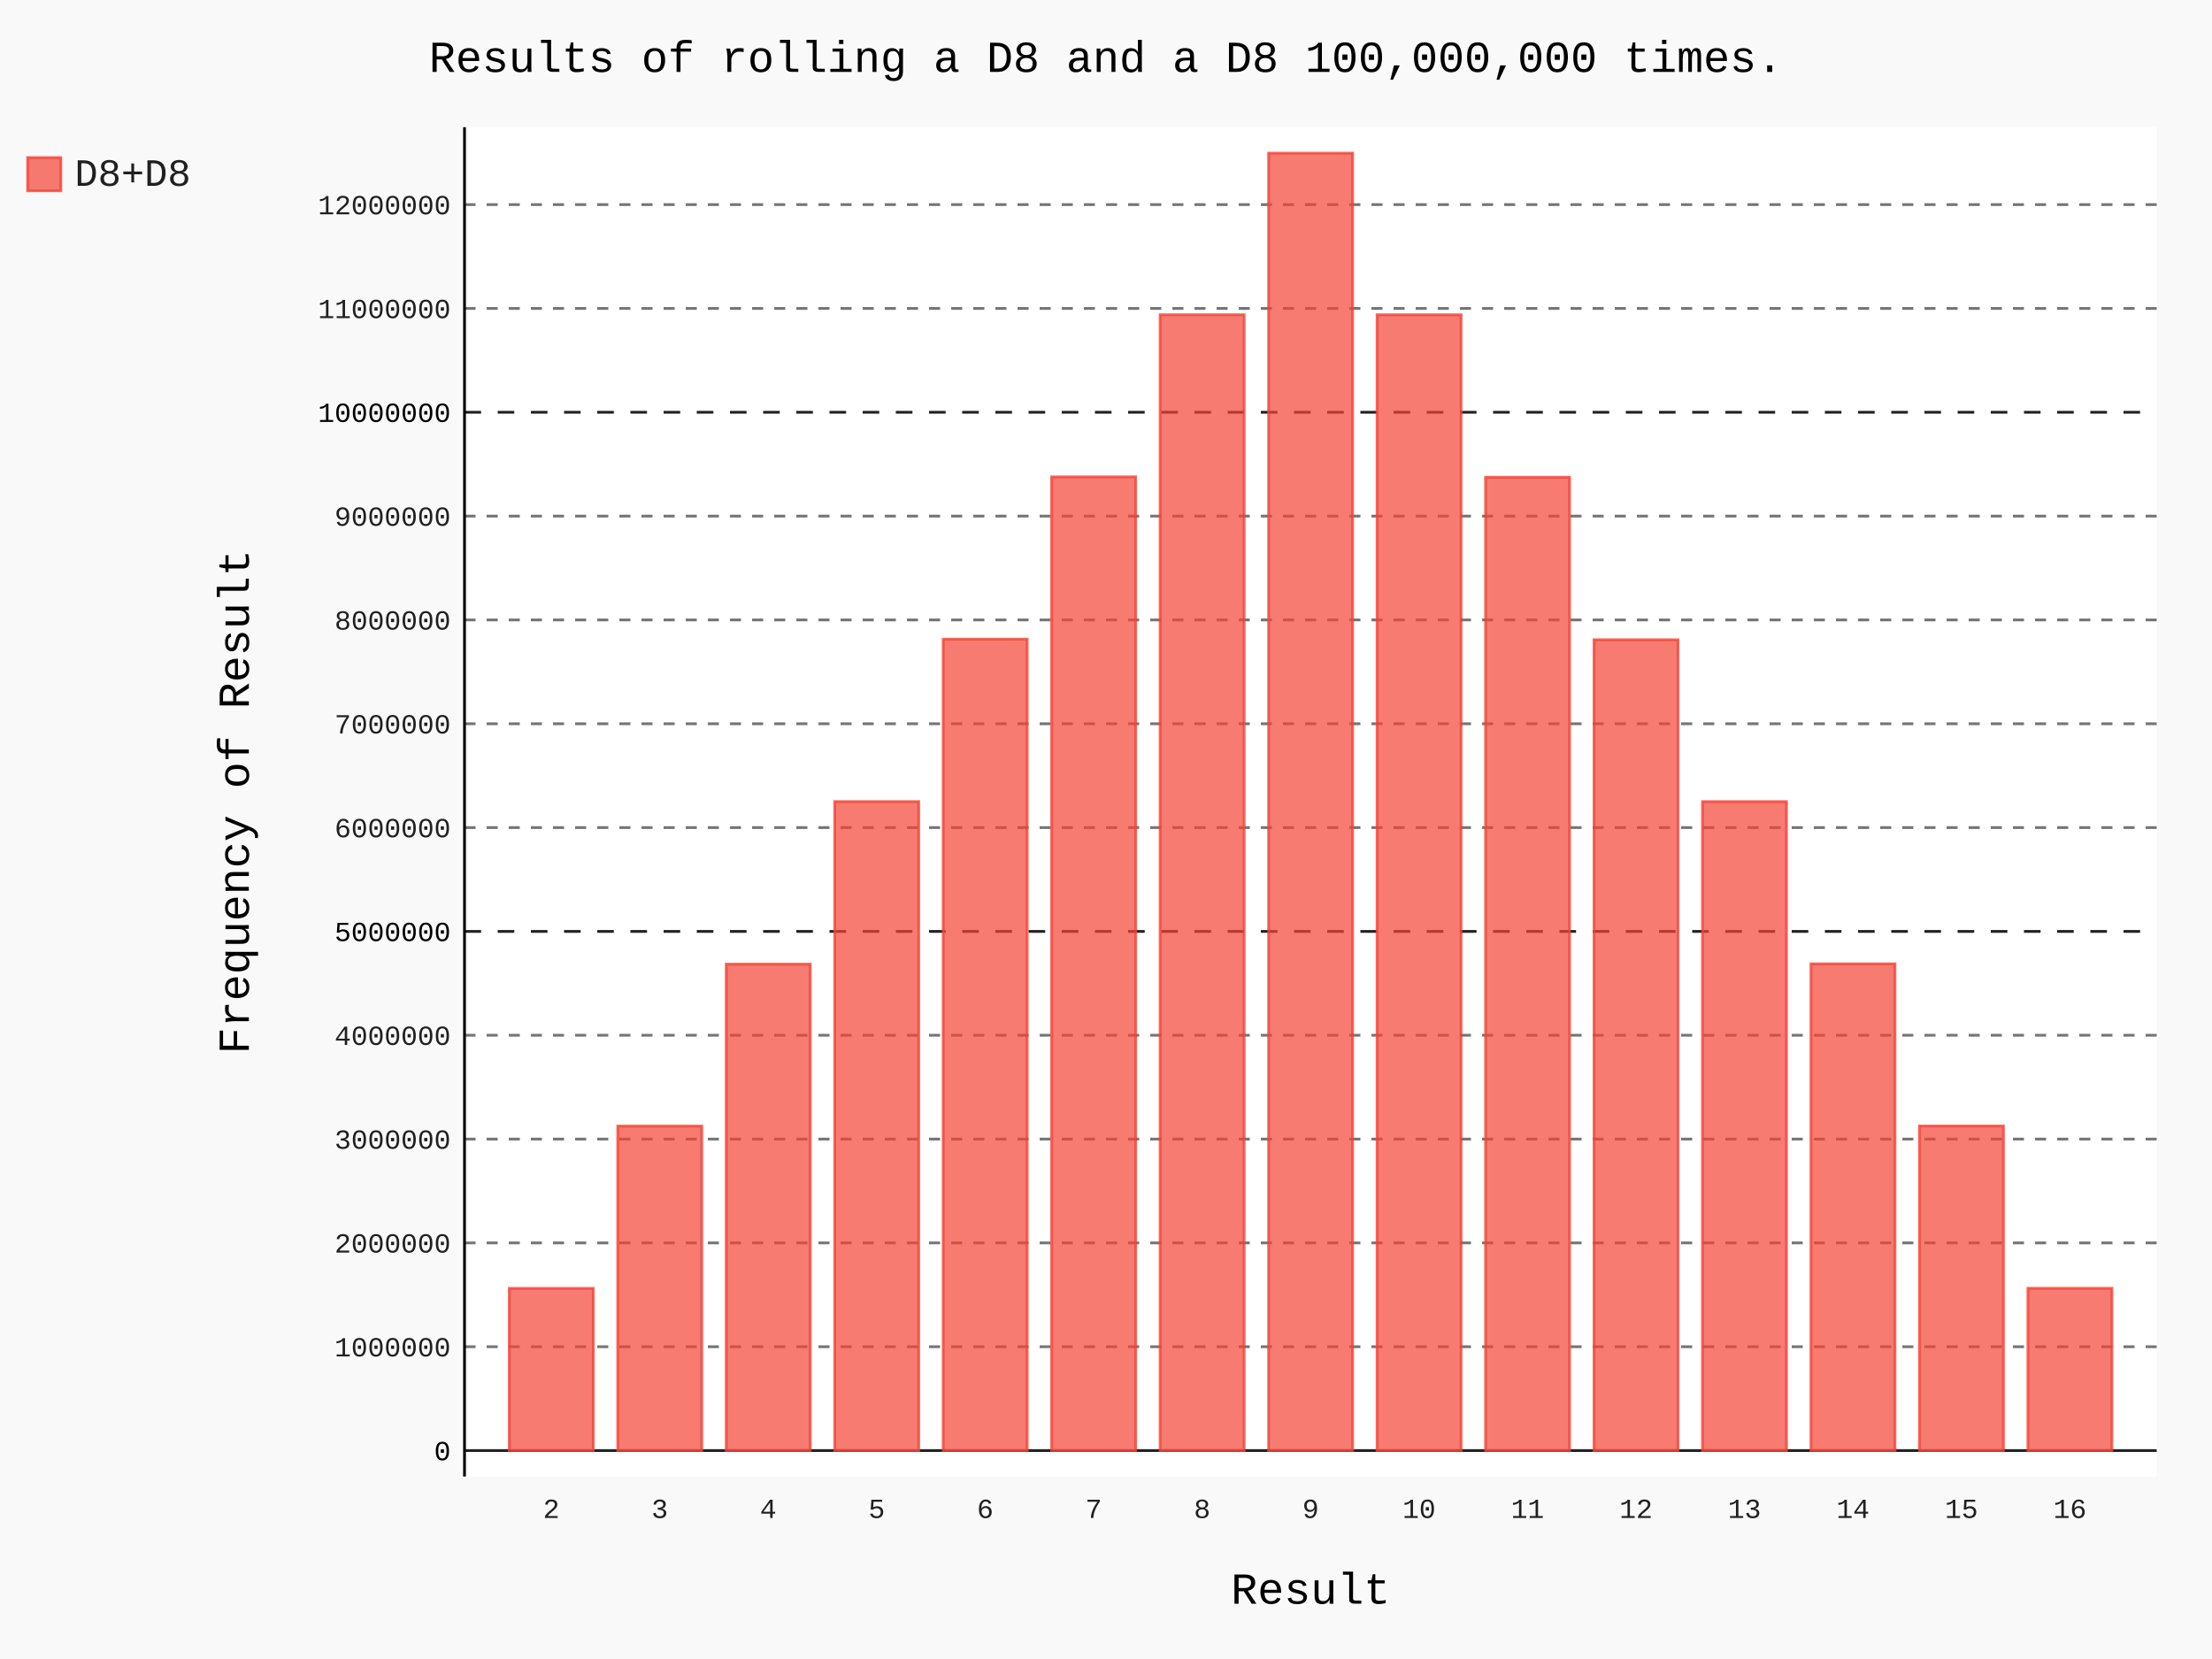
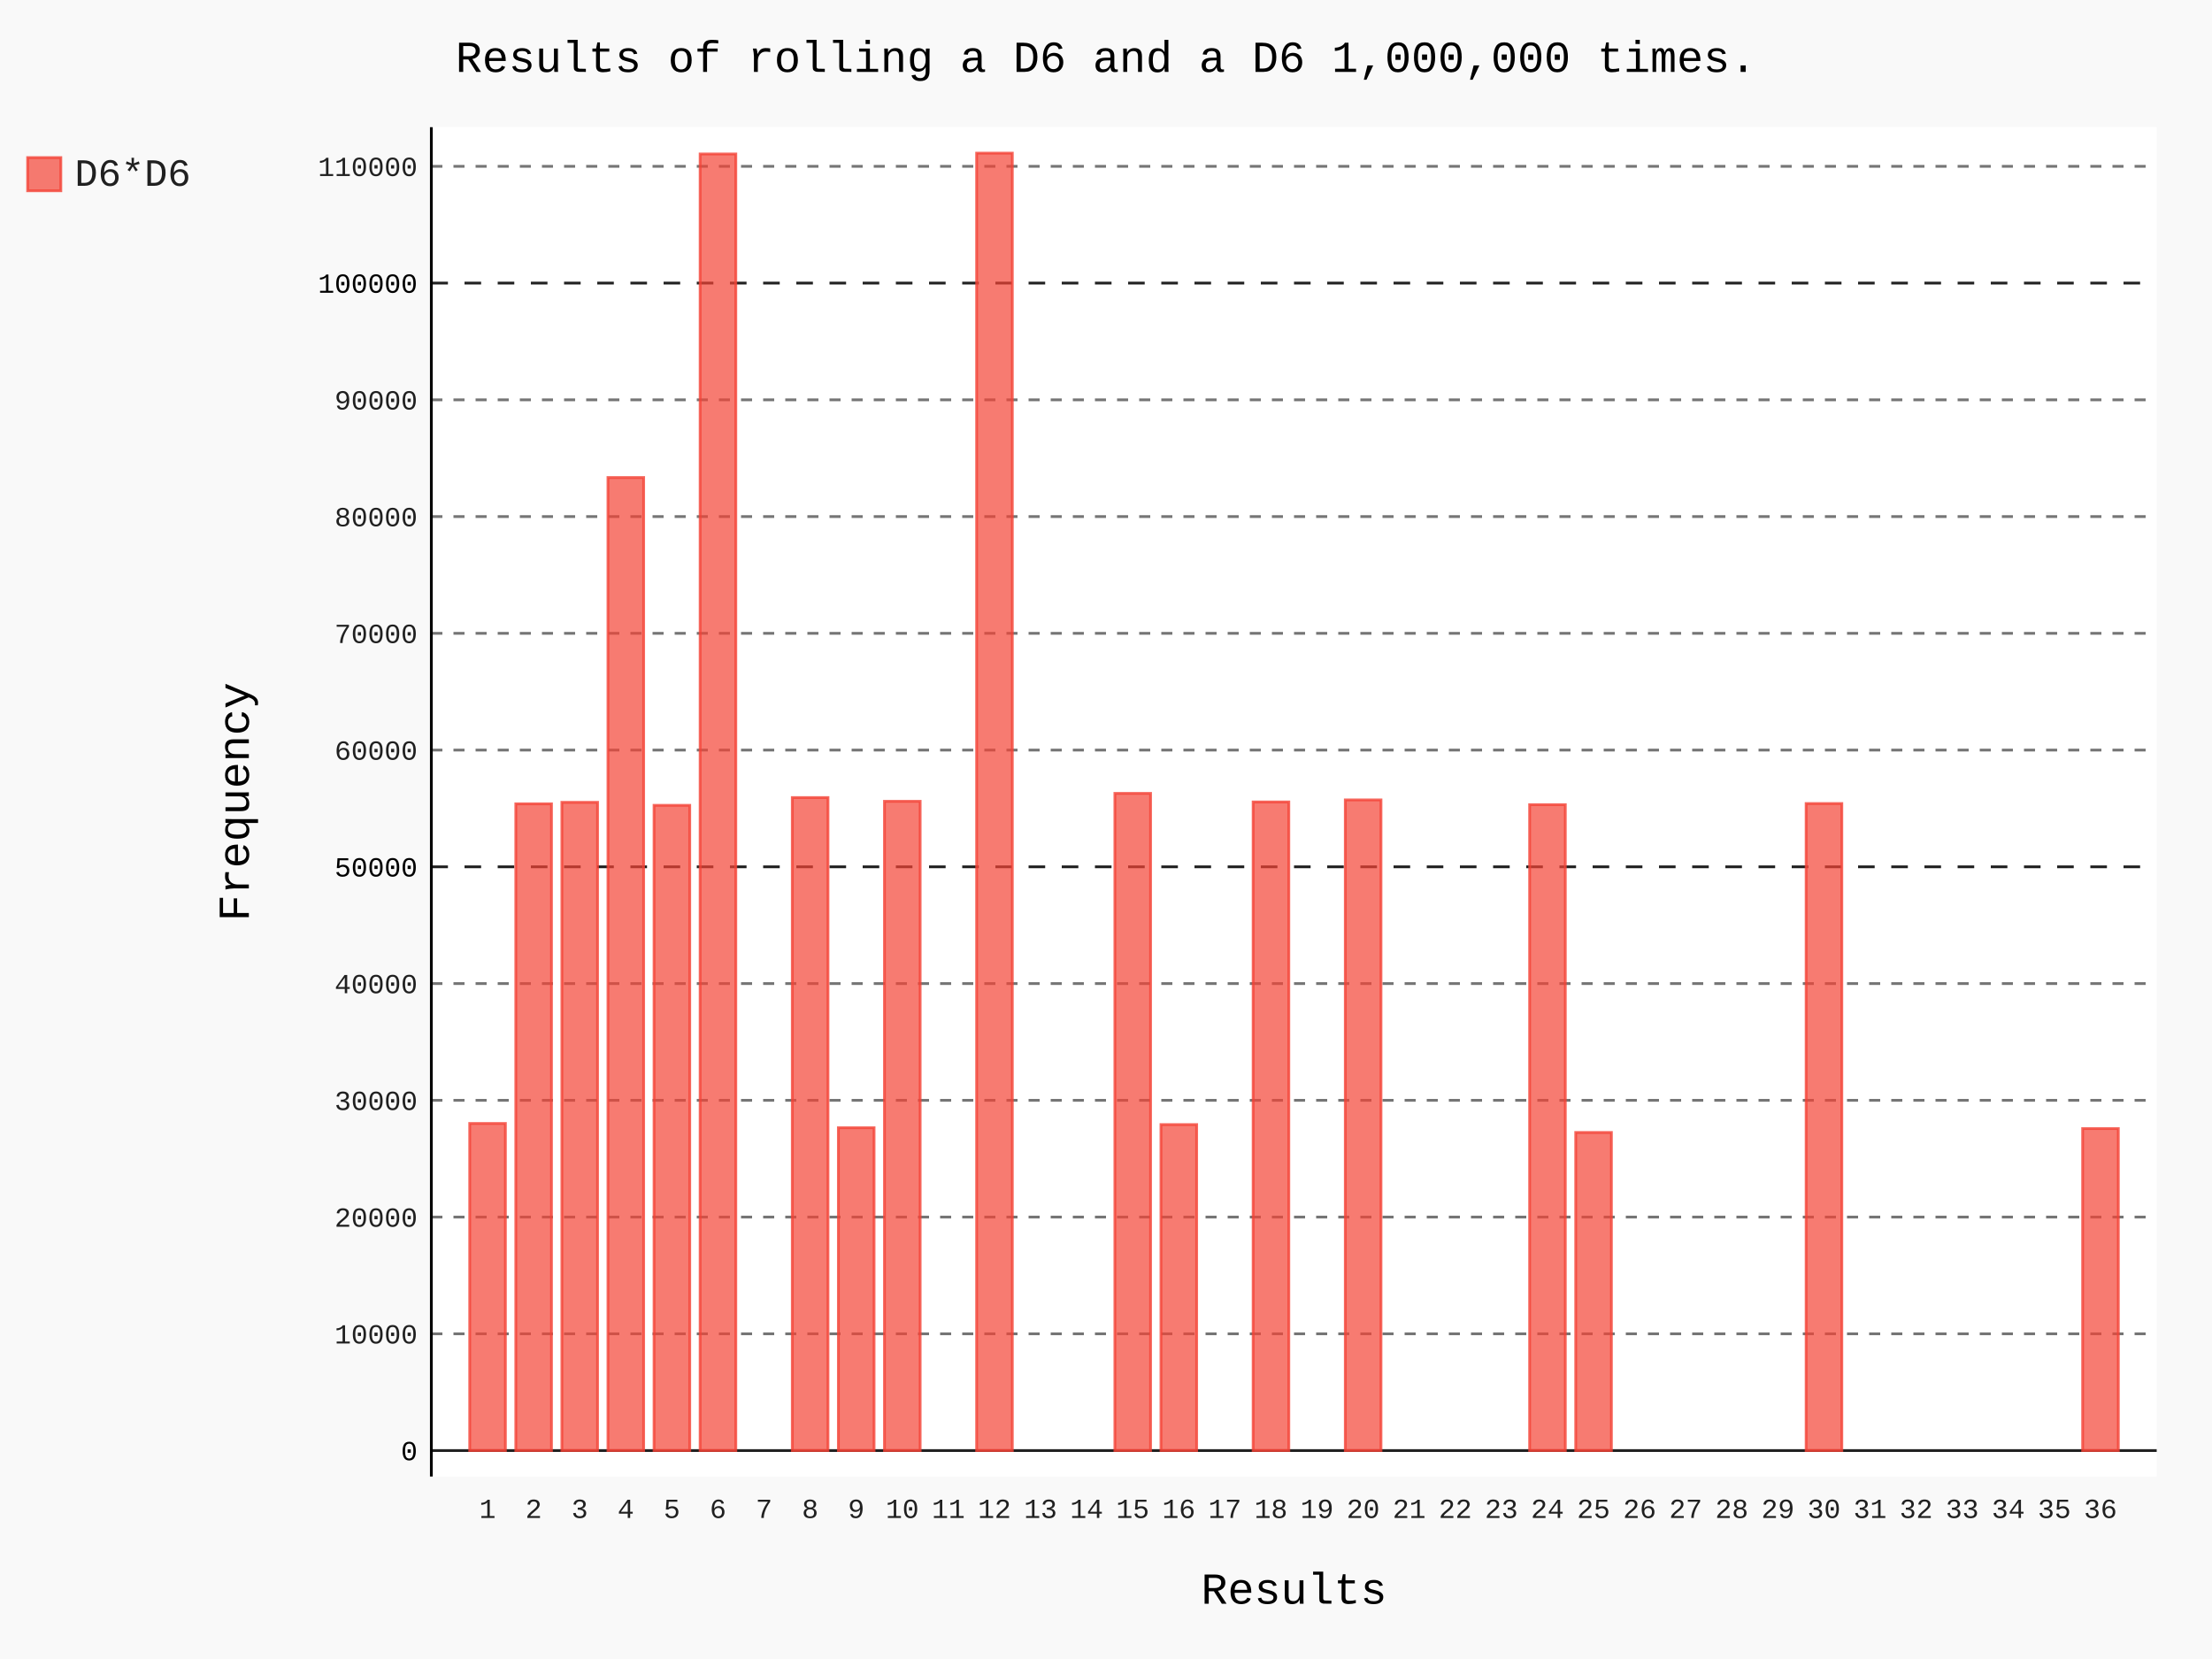
- <svg xmlns="http://www.w3.org/2000/svg" id="chart-04ea96e0-ec7c-493f-b40c-f602361d024d" class="pygal-chart" viewBox="0 0 800 600">
+ <svg xmlns="http://www.w3.org/2000/svg" id="chart-6b58675f-282e-493c-a203-80e6a92cb5d2" class="pygal-chart" viewBox="0 0 800 600">
  <defs>
-     <style type="text/css">#chart-04ea96e0-ec7c-493f-b40c-f602361d024d{-webkit-user-select:none;-webkit-font-smoothing:antialiased;font-family:Consolas,"Liberation Mono",Menlo,Courier,monospace}#chart-04ea96e0-ec7c-493f-b40c-f602361d024d .title{font-family:Consolas,"Liberation Mono",Menlo,Courier,monospace;font-size:16px}#chart-04ea96e0-ec7c-493f-b40c-f602361d024d .legends .legend text{font-family:Consolas,"Liberation Mono",Menlo,Courier,monospace;font-size:14px}#chart-04ea96e0-ec7c-493f-b40c-f602361d024d .axis text{font-family:Consolas,"Liberation Mono",Menlo,Courier,monospace;font-size:10px}#chart-04ea96e0-ec7c-493f-b40c-f602361d024d .axis text.major{font-family:Consolas,"Liberation Mono",Menlo,Courier,monospace;font-size:10px}#chart-04ea96e0-ec7c-493f-b40c-f602361d024d .text-overlay text.value{font-family:Consolas,"Liberation Mono",Menlo,Courier,monospace;font-size:16px}#chart-04ea96e0-ec7c-493f-b40c-f602361d024d .text-overlay text.label{font-family:Consolas,"Liberation Mono",Menlo,Courier,monospace;font-size:10px}#chart-04ea96e0-ec7c-493f-b40c-f602361d024d .tooltip{font-family:Consolas,"Liberation Mono",Menlo,Courier,monospace;font-size:14px}#chart-04ea96e0-ec7c-493f-b40c-f602361d024d text.no_data{font-family:Consolas,"Liberation Mono",Menlo,Courier,monospace;font-size:64px}
- #chart-04ea96e0-ec7c-493f-b40c-f602361d024d{background-color:rgba(249,249,249,1)}#chart-04ea96e0-ec7c-493f-b40c-f602361d024d path,#chart-04ea96e0-ec7c-493f-b40c-f602361d024d line,#chart-04ea96e0-ec7c-493f-b40c-f602361d024d rect,#chart-04ea96e0-ec7c-493f-b40c-f602361d024d circle{-webkit-transition:150ms;-moz-transition:150ms;transition:150ms}#chart-04ea96e0-ec7c-493f-b40c-f602361d024d .graph &gt; .background{fill:rgba(249,249,249,1)}#chart-04ea96e0-ec7c-493f-b40c-f602361d024d .plot &gt; .background{fill:rgba(255,255,255,1)}#chart-04ea96e0-ec7c-493f-b40c-f602361d024d .graph{fill:rgba(0,0,0,.87)}#chart-04ea96e0-ec7c-493f-b40c-f602361d024d text.no_data{fill:rgba(0,0,0,1)}#chart-04ea96e0-ec7c-493f-b40c-f602361d024d .title{fill:rgba(0,0,0,1)}#chart-04ea96e0-ec7c-493f-b40c-f602361d024d .legends .legend text{fill:rgba(0,0,0,.87)}#chart-04ea96e0-ec7c-493f-b40c-f602361d024d .legends .legend:hover text{fill:rgba(0,0,0,1)}#chart-04ea96e0-ec7c-493f-b40c-f602361d024d .axis .line{stroke:rgba(0,0,0,1)}#chart-04ea96e0-ec7c-493f-b40c-f602361d024d .axis .guide.line{stroke:rgba(0,0,0,.54)}#chart-04ea96e0-ec7c-493f-b40c-f602361d024d .axis .major.line{stroke:rgba(0,0,0,.87)}#chart-04ea96e0-ec7c-493f-b40c-f602361d024d .axis text.major{fill:rgba(0,0,0,1)}#chart-04ea96e0-ec7c-493f-b40c-f602361d024d .axis.y .guides:hover .guide.line,#chart-04ea96e0-ec7c-493f-b40c-f602361d024d .line-graph .axis.x .guides:hover .guide.line,#chart-04ea96e0-ec7c-493f-b40c-f602361d024d .stackedline-graph .axis.x .guides:hover .guide.line,#chart-04ea96e0-ec7c-493f-b40c-f602361d024d .xy-graph .axis.x .guides:hover .guide.line{stroke:rgba(0,0,0,1)}#chart-04ea96e0-ec7c-493f-b40c-f602361d024d .axis .guides:hover text{fill:rgba(0,0,0,1)}#chart-04ea96e0-ec7c-493f-b40c-f602361d024d .reactive{fill-opacity:.7;stroke-opacity:.8}#chart-04ea96e0-ec7c-493f-b40c-f602361d024d .ci{stroke:rgba(0,0,0,.87)}#chart-04ea96e0-ec7c-493f-b40c-f602361d024d .reactive.active,#chart-04ea96e0-ec7c-493f-b40c-f602361d024d .active .reactive{fill-opacity:.8;stroke-opacity:.9;stroke-width:4}#chart-04ea96e0-ec7c-493f-b40c-f602361d024d .ci .reactive.active{stroke-width:1.5}#chart-04ea96e0-ec7c-493f-b40c-f602361d024d .series text{fill:rgba(0,0,0,1)}#chart-04ea96e0-ec7c-493f-b40c-f602361d024d .tooltip rect{fill:rgba(255,255,255,1);stroke:rgba(0,0,0,1);-webkit-transition:opacity 150ms;-moz-transition:opacity 150ms;transition:opacity 150ms}#chart-04ea96e0-ec7c-493f-b40c-f602361d024d .tooltip .label{fill:rgba(0,0,0,.87)}#chart-04ea96e0-ec7c-493f-b40c-f602361d024d .tooltip .label{fill:rgba(0,0,0,.87)}#chart-04ea96e0-ec7c-493f-b40c-f602361d024d .tooltip .legend{font-size:.8em;fill:rgba(0,0,0,.54)}#chart-04ea96e0-ec7c-493f-b40c-f602361d024d .tooltip .x_label{font-size:.6em;fill:rgba(0,0,0,1)}#chart-04ea96e0-ec7c-493f-b40c-f602361d024d .tooltip .xlink{font-size:.5em;text-decoration:underline}#chart-04ea96e0-ec7c-493f-b40c-f602361d024d .tooltip .value{font-size:1.5em}#chart-04ea96e0-ec7c-493f-b40c-f602361d024d .bound{font-size:.5em}#chart-04ea96e0-ec7c-493f-b40c-f602361d024d .max-value{font-size:.75em;fill:rgba(0,0,0,.54)}#chart-04ea96e0-ec7c-493f-b40c-f602361d024d .map-element{fill:rgba(255,255,255,1);stroke:rgba(0,0,0,.54) !important}#chart-04ea96e0-ec7c-493f-b40c-f602361d024d .map-element .reactive{fill-opacity:inherit;stroke-opacity:inherit}#chart-04ea96e0-ec7c-493f-b40c-f602361d024d .color-0,#chart-04ea96e0-ec7c-493f-b40c-f602361d024d .color-0 a:visited{stroke:#F44336;fill:#F44336}#chart-04ea96e0-ec7c-493f-b40c-f602361d024d .text-overlay .color-0 text{fill:black}
- #chart-04ea96e0-ec7c-493f-b40c-f602361d024d text.no_data{text-anchor:middle}#chart-04ea96e0-ec7c-493f-b40c-f602361d024d .guide.line{fill:none}#chart-04ea96e0-ec7c-493f-b40c-f602361d024d .centered{text-anchor:middle}#chart-04ea96e0-ec7c-493f-b40c-f602361d024d .title{text-anchor:middle}#chart-04ea96e0-ec7c-493f-b40c-f602361d024d .legends .legend text{fill-opacity:1}#chart-04ea96e0-ec7c-493f-b40c-f602361d024d .axis.x text{text-anchor:middle}#chart-04ea96e0-ec7c-493f-b40c-f602361d024d .axis.x:not(.web) text[transform]{text-anchor:start}#chart-04ea96e0-ec7c-493f-b40c-f602361d024d .axis.x:not(.web) text[transform].backwards{text-anchor:end}#chart-04ea96e0-ec7c-493f-b40c-f602361d024d .axis.y text{text-anchor:end}#chart-04ea96e0-ec7c-493f-b40c-f602361d024d .axis.y text[transform].backwards{text-anchor:start}#chart-04ea96e0-ec7c-493f-b40c-f602361d024d .axis.y2 text{text-anchor:start}#chart-04ea96e0-ec7c-493f-b40c-f602361d024d .axis.y2 text[transform].backwards{text-anchor:end}#chart-04ea96e0-ec7c-493f-b40c-f602361d024d .axis .guide.line{stroke-dasharray:4,4}#chart-04ea96e0-ec7c-493f-b40c-f602361d024d .axis .major.guide.line{stroke-dasharray:6,6}#chart-04ea96e0-ec7c-493f-b40c-f602361d024d .horizontal .axis.y .guide.line,#chart-04ea96e0-ec7c-493f-b40c-f602361d024d .horizontal .axis.y2 .guide.line,#chart-04ea96e0-ec7c-493f-b40c-f602361d024d .vertical .axis.x .guide.line{opacity:0}#chart-04ea96e0-ec7c-493f-b40c-f602361d024d .horizontal .axis.always_show .guide.line,#chart-04ea96e0-ec7c-493f-b40c-f602361d024d .vertical .axis.always_show .guide.line{opacity:1 !important}#chart-04ea96e0-ec7c-493f-b40c-f602361d024d .axis.y .guides:hover .guide.line,#chart-04ea96e0-ec7c-493f-b40c-f602361d024d .axis.y2 .guides:hover .guide.line,#chart-04ea96e0-ec7c-493f-b40c-f602361d024d .axis.x .guides:hover .guide.line{opacity:1}#chart-04ea96e0-ec7c-493f-b40c-f602361d024d .axis .guides:hover text{opacity:1}#chart-04ea96e0-ec7c-493f-b40c-f602361d024d .nofill{fill:none}#chart-04ea96e0-ec7c-493f-b40c-f602361d024d .subtle-fill{fill-opacity:.2}#chart-04ea96e0-ec7c-493f-b40c-f602361d024d .dot{stroke-width:1px;fill-opacity:1}#chart-04ea96e0-ec7c-493f-b40c-f602361d024d .dot.active{stroke-width:5px}#chart-04ea96e0-ec7c-493f-b40c-f602361d024d .dot.negative{fill:transparent}#chart-04ea96e0-ec7c-493f-b40c-f602361d024d text,#chart-04ea96e0-ec7c-493f-b40c-f602361d024d tspan{stroke:none !important}#chart-04ea96e0-ec7c-493f-b40c-f602361d024d .series text.active{opacity:1}#chart-04ea96e0-ec7c-493f-b40c-f602361d024d .tooltip rect{fill-opacity:.95;stroke-width:.5}#chart-04ea96e0-ec7c-493f-b40c-f602361d024d .tooltip text{fill-opacity:1}#chart-04ea96e0-ec7c-493f-b40c-f602361d024d .showable{visibility:hidden}#chart-04ea96e0-ec7c-493f-b40c-f602361d024d .showable.shown{visibility:visible}#chart-04ea96e0-ec7c-493f-b40c-f602361d024d .gauge-background{fill:rgba(229,229,229,1);stroke:none}#chart-04ea96e0-ec7c-493f-b40c-f602361d024d .bg-lines{stroke:rgba(249,249,249,1);stroke-width:2px}</style>
+     <style type="text/css">#chart-6b58675f-282e-493c-a203-80e6a92cb5d2{-webkit-user-select:none;-webkit-font-smoothing:antialiased;font-family:Consolas,"Liberation Mono",Menlo,Courier,monospace}#chart-6b58675f-282e-493c-a203-80e6a92cb5d2 .title{font-family:Consolas,"Liberation Mono",Menlo,Courier,monospace;font-size:16px}#chart-6b58675f-282e-493c-a203-80e6a92cb5d2 .legends .legend text{font-family:Consolas,"Liberation Mono",Menlo,Courier,monospace;font-size:14px}#chart-6b58675f-282e-493c-a203-80e6a92cb5d2 .axis text{font-family:Consolas,"Liberation Mono",Menlo,Courier,monospace;font-size:10px}#chart-6b58675f-282e-493c-a203-80e6a92cb5d2 .axis text.major{font-family:Consolas,"Liberation Mono",Menlo,Courier,monospace;font-size:10px}#chart-6b58675f-282e-493c-a203-80e6a92cb5d2 .text-overlay text.value{font-family:Consolas,"Liberation Mono",Menlo,Courier,monospace;font-size:16px}#chart-6b58675f-282e-493c-a203-80e6a92cb5d2 .text-overlay text.label{font-family:Consolas,"Liberation Mono",Menlo,Courier,monospace;font-size:10px}#chart-6b58675f-282e-493c-a203-80e6a92cb5d2 .tooltip{font-family:Consolas,"Liberation Mono",Menlo,Courier,monospace;font-size:14px}#chart-6b58675f-282e-493c-a203-80e6a92cb5d2 text.no_data{font-family:Consolas,"Liberation Mono",Menlo,Courier,monospace;font-size:64px}
+ #chart-6b58675f-282e-493c-a203-80e6a92cb5d2{background-color:rgba(249,249,249,1)}#chart-6b58675f-282e-493c-a203-80e6a92cb5d2 path,#chart-6b58675f-282e-493c-a203-80e6a92cb5d2 line,#chart-6b58675f-282e-493c-a203-80e6a92cb5d2 rect,#chart-6b58675f-282e-493c-a203-80e6a92cb5d2 circle{-webkit-transition:150ms;-moz-transition:150ms;transition:150ms}#chart-6b58675f-282e-493c-a203-80e6a92cb5d2 .graph &gt; .background{fill:rgba(249,249,249,1)}#chart-6b58675f-282e-493c-a203-80e6a92cb5d2 .plot &gt; .background{fill:rgba(255,255,255,1)}#chart-6b58675f-282e-493c-a203-80e6a92cb5d2 .graph{fill:rgba(0,0,0,.87)}#chart-6b58675f-282e-493c-a203-80e6a92cb5d2 text.no_data{fill:rgba(0,0,0,1)}#chart-6b58675f-282e-493c-a203-80e6a92cb5d2 .title{fill:rgba(0,0,0,1)}#chart-6b58675f-282e-493c-a203-80e6a92cb5d2 .legends .legend text{fill:rgba(0,0,0,.87)}#chart-6b58675f-282e-493c-a203-80e6a92cb5d2 .legends .legend:hover text{fill:rgba(0,0,0,1)}#chart-6b58675f-282e-493c-a203-80e6a92cb5d2 .axis .line{stroke:rgba(0,0,0,1)}#chart-6b58675f-282e-493c-a203-80e6a92cb5d2 .axis .guide.line{stroke:rgba(0,0,0,.54)}#chart-6b58675f-282e-493c-a203-80e6a92cb5d2 .axis .major.line{stroke:rgba(0,0,0,.87)}#chart-6b58675f-282e-493c-a203-80e6a92cb5d2 .axis text.major{fill:rgba(0,0,0,1)}#chart-6b58675f-282e-493c-a203-80e6a92cb5d2 .axis.y .guides:hover .guide.line,#chart-6b58675f-282e-493c-a203-80e6a92cb5d2 .line-graph .axis.x .guides:hover .guide.line,#chart-6b58675f-282e-493c-a203-80e6a92cb5d2 .stackedline-graph .axis.x .guides:hover .guide.line,#chart-6b58675f-282e-493c-a203-80e6a92cb5d2 .xy-graph .axis.x .guides:hover .guide.line{stroke:rgba(0,0,0,1)}#chart-6b58675f-282e-493c-a203-80e6a92cb5d2 .axis .guides:hover text{fill:rgba(0,0,0,1)}#chart-6b58675f-282e-493c-a203-80e6a92cb5d2 .reactive{fill-opacity:.7;stroke-opacity:.8}#chart-6b58675f-282e-493c-a203-80e6a92cb5d2 .ci{stroke:rgba(0,0,0,.87)}#chart-6b58675f-282e-493c-a203-80e6a92cb5d2 .reactive.active,#chart-6b58675f-282e-493c-a203-80e6a92cb5d2 .active .reactive{fill-opacity:.8;stroke-opacity:.9;stroke-width:4}#chart-6b58675f-282e-493c-a203-80e6a92cb5d2 .ci .reactive.active{stroke-width:1.5}#chart-6b58675f-282e-493c-a203-80e6a92cb5d2 .series text{fill:rgba(0,0,0,1)}#chart-6b58675f-282e-493c-a203-80e6a92cb5d2 .tooltip rect{fill:rgba(255,255,255,1);stroke:rgba(0,0,0,1);-webkit-transition:opacity 150ms;-moz-transition:opacity 150ms;transition:opacity 150ms}#chart-6b58675f-282e-493c-a203-80e6a92cb5d2 .tooltip .label{fill:rgba(0,0,0,.87)}#chart-6b58675f-282e-493c-a203-80e6a92cb5d2 .tooltip .label{fill:rgba(0,0,0,.87)}#chart-6b58675f-282e-493c-a203-80e6a92cb5d2 .tooltip .legend{font-size:.8em;fill:rgba(0,0,0,.54)}#chart-6b58675f-282e-493c-a203-80e6a92cb5d2 .tooltip .x_label{font-size:.6em;fill:rgba(0,0,0,1)}#chart-6b58675f-282e-493c-a203-80e6a92cb5d2 .tooltip .xlink{font-size:.5em;text-decoration:underline}#chart-6b58675f-282e-493c-a203-80e6a92cb5d2 .tooltip .value{font-size:1.5em}#chart-6b58675f-282e-493c-a203-80e6a92cb5d2 .bound{font-size:.5em}#chart-6b58675f-282e-493c-a203-80e6a92cb5d2 .max-value{font-size:.75em;fill:rgba(0,0,0,.54)}#chart-6b58675f-282e-493c-a203-80e6a92cb5d2 .map-element{fill:rgba(255,255,255,1);stroke:rgba(0,0,0,.54) !important}#chart-6b58675f-282e-493c-a203-80e6a92cb5d2 .map-element .reactive{fill-opacity:inherit;stroke-opacity:inherit}#chart-6b58675f-282e-493c-a203-80e6a92cb5d2 .color-0,#chart-6b58675f-282e-493c-a203-80e6a92cb5d2 .color-0 a:visited{stroke:#F44336;fill:#F44336}#chart-6b58675f-282e-493c-a203-80e6a92cb5d2 .text-overlay .color-0 text{fill:black}
+ #chart-6b58675f-282e-493c-a203-80e6a92cb5d2 text.no_data{text-anchor:middle}#chart-6b58675f-282e-493c-a203-80e6a92cb5d2 .guide.line{fill:none}#chart-6b58675f-282e-493c-a203-80e6a92cb5d2 .centered{text-anchor:middle}#chart-6b58675f-282e-493c-a203-80e6a92cb5d2 .title{text-anchor:middle}#chart-6b58675f-282e-493c-a203-80e6a92cb5d2 .legends .legend text{fill-opacity:1}#chart-6b58675f-282e-493c-a203-80e6a92cb5d2 .axis.x text{text-anchor:middle}#chart-6b58675f-282e-493c-a203-80e6a92cb5d2 .axis.x:not(.web) text[transform]{text-anchor:start}#chart-6b58675f-282e-493c-a203-80e6a92cb5d2 .axis.x:not(.web) text[transform].backwards{text-anchor:end}#chart-6b58675f-282e-493c-a203-80e6a92cb5d2 .axis.y text{text-anchor:end}#chart-6b58675f-282e-493c-a203-80e6a92cb5d2 .axis.y text[transform].backwards{text-anchor:start}#chart-6b58675f-282e-493c-a203-80e6a92cb5d2 .axis.y2 text{text-anchor:start}#chart-6b58675f-282e-493c-a203-80e6a92cb5d2 .axis.y2 text[transform].backwards{text-anchor:end}#chart-6b58675f-282e-493c-a203-80e6a92cb5d2 .axis .guide.line{stroke-dasharray:4,4}#chart-6b58675f-282e-493c-a203-80e6a92cb5d2 .axis .major.guide.line{stroke-dasharray:6,6}#chart-6b58675f-282e-493c-a203-80e6a92cb5d2 .horizontal .axis.y .guide.line,#chart-6b58675f-282e-493c-a203-80e6a92cb5d2 .horizontal .axis.y2 .guide.line,#chart-6b58675f-282e-493c-a203-80e6a92cb5d2 .vertical .axis.x .guide.line{opacity:0}#chart-6b58675f-282e-493c-a203-80e6a92cb5d2 .horizontal .axis.always_show .guide.line,#chart-6b58675f-282e-493c-a203-80e6a92cb5d2 .vertical .axis.always_show .guide.line{opacity:1 !important}#chart-6b58675f-282e-493c-a203-80e6a92cb5d2 .axis.y .guides:hover .guide.line,#chart-6b58675f-282e-493c-a203-80e6a92cb5d2 .axis.y2 .guides:hover .guide.line,#chart-6b58675f-282e-493c-a203-80e6a92cb5d2 .axis.x .guides:hover .guide.line{opacity:1}#chart-6b58675f-282e-493c-a203-80e6a92cb5d2 .axis .guides:hover text{opacity:1}#chart-6b58675f-282e-493c-a203-80e6a92cb5d2 .nofill{fill:none}#chart-6b58675f-282e-493c-a203-80e6a92cb5d2 .subtle-fill{fill-opacity:.2}#chart-6b58675f-282e-493c-a203-80e6a92cb5d2 .dot{stroke-width:1px;fill-opacity:1}#chart-6b58675f-282e-493c-a203-80e6a92cb5d2 .dot.active{stroke-width:5px}#chart-6b58675f-282e-493c-a203-80e6a92cb5d2 .dot.negative{fill:transparent}#chart-6b58675f-282e-493c-a203-80e6a92cb5d2 text,#chart-6b58675f-282e-493c-a203-80e6a92cb5d2 tspan{stroke:none !important}#chart-6b58675f-282e-493c-a203-80e6a92cb5d2 .series text.active{opacity:1}#chart-6b58675f-282e-493c-a203-80e6a92cb5d2 .tooltip rect{fill-opacity:.95;stroke-width:.5}#chart-6b58675f-282e-493c-a203-80e6a92cb5d2 .tooltip text{fill-opacity:1}#chart-6b58675f-282e-493c-a203-80e6a92cb5d2 .showable{visibility:hidden}#chart-6b58675f-282e-493c-a203-80e6a92cb5d2 .showable.shown{visibility:visible}#chart-6b58675f-282e-493c-a203-80e6a92cb5d2 .gauge-background{fill:rgba(229,229,229,1);stroke:none}#chart-6b58675f-282e-493c-a203-80e6a92cb5d2 .bg-lines{stroke:rgba(249,249,249,1);stroke-width:2px}</style>
  </defs>
  <g class="graph bar-graph vertical">
    <rect x="0" y="0" width="800" height="600" class="background" />
-     <g transform="translate(168, 46)" class="plot">
-       <rect x="0" y="0" width="612.0" height="488" class="background" />
+     <g transform="translate(156, 46)" class="plot">
+       <rect x="0" y="0" width="624.0" height="488" class="background" />
      <g class="axis y always_show">
        <g class="guides">
-           <path d="M0 478.615 h612" class="axis major line" />
+           <path d="M0 478.615 h624" class="axis major line" />
          <text x="-5" y="482.115" class="major">0</text>
        </g>
        <g class="guides">
-           <path d="M0 441.064 h612" class="guide line" />
-           <text x="-5" y="444.564" class="">1000000</text>
-         </g>
-         <g class="guides">
-           <path d="M0 403.513 h612" class="guide line" />
-           <text x="-5" y="407.013" class="">2000000</text>
-         </g>
-         <g class="guides">
-           <path d="M0 365.962 h612" class="guide line" />
-           <text x="-5" y="369.462" class="">3000000</text>
-         </g>
-         <g class="guides">
-           <path d="M0 328.411 h612" class="guide line" />
-           <text x="-5" y="331.911" class="">4000000</text>
-         </g>
-         <g class="guides">
-           <path d="M0 290.86 h612" class="major guide line" />
-           <text x="-5" y="294.36" class="major">5000000</text>
-         </g>
-         <g class="guides">
-           <path d="M0 253.308 h612" class="guide line" />
-           <text x="-5" y="256.808" class="">6000000</text>
-         </g>
-         <g class="guides">
-           <path d="M0 215.757 h612" class="guide line" />
-           <text x="-5" y="219.257" class="">7000000</text>
-         </g>
-         <g class="guides">
-           <path d="M0 178.206 h612" class="guide line" />
-           <text x="-5" y="181.706" class="">8000000</text>
-         </g>
-         <g class="guides">
-           <path d="M0 140.655 h612" class="guide line" />
-           <text x="-5" y="144.155" class="">9000000</text>
-         </g>
-         <g class="guides">
-           <path d="M0 103.104 h612" class="major guide line" />
-           <text x="-5" y="106.604" class="major">10000000</text>
-         </g>
-         <g class="guides">
-           <path d="M0 65.552 h612" class="guide line" />
-           <text x="-5" y="69.052" class="">11000000</text>
-         </g>
-         <g class="guides">
-           <path d="M0 28.001 h612" class="guide line" />
-           <text x="-5" y="31.501" class="">12000000</text>
+           <path d="M0 436.392 h624" class="guide line" />
+           <text x="-5" y="439.892" class="">10000</text>
+         </g>
+         <g class="guides">
+           <path d="M0 394.168 h624" class="guide line" />
+           <text x="-5" y="397.668" class="">20000</text>
+         </g>
+         <g class="guides">
+           <path d="M0 351.945 h624" class="guide line" />
+           <text x="-5" y="355.445" class="">30000</text>
+         </g>
+         <g class="guides">
+           <path d="M0 309.721 h624" class="guide line" />
+           <text x="-5" y="313.221" class="">40000</text>
+         </g>
+         <g class="guides">
+           <path d="M0 267.497 h624" class="major guide line" />
+           <text x="-5" y="270.997" class="major">50000</text>
+         </g>
+         <g class="guides">
+           <path d="M0 225.274 h624" class="guide line" />
+           <text x="-5" y="228.774" class="">60000</text>
+         </g>
+         <g class="guides">
+           <path d="M0 183.05 h624" class="guide line" />
+           <text x="-5" y="186.55" class="">70000</text>
+         </g>
+         <g class="guides">
+           <path d="M0 140.827 h624" class="guide line" />
+           <text x="-5" y="144.327" class="">80000</text>
+         </g>
+         <g class="guides">
+           <path d="M0 98.603 h624" class="guide line" />
+           <text x="-5" y="102.103" class="">90000</text>
+         </g>
+         <g class="guides">
+           <path d="M0 56.379 h624" class="major guide line" />
+           <text x="-5" y="59.879" class="major">100000</text>
+         </g>
+         <g class="guides">
+           <path d="M0 14.156 h624" class="guide line" />
+           <text x="-5" y="17.656" class="">110000</text>
        </g>
      </g>
      <g class="axis x">
        <path d="M0 0 v488" class="line" />
        <g class="guides">
-           <path d="M31.385 0 v488" class="guide line" />
-           <text x="31.385" y="503.0" class="">2</text>
-         </g>
-         <g class="guides">
-           <path d="M70.615 0 v488" class="guide line" />
-           <text x="70.615" y="503.0" class="">3</text>
-         </g>
-         <g class="guides">
-           <path d="M109.846 0 v488" class="guide line" />
-           <text x="109.846" y="503.0" class="">4</text>
-         </g>
-         <g class="guides">
-           <path d="M149.077 0 v488" class="guide line" />
-           <text x="149.077" y="503.0" class="">5</text>
-         </g>
-         <g class="guides">
-           <path d="M188.308 0 v488" class="guide line" />
-           <text x="188.308" y="503.0" class="">6</text>
-         </g>
-         <g class="guides">
-           <path d="M227.538 0 v488" class="guide line" />
-           <text x="227.538" y="503.0" class="">7</text>
-         </g>
-         <g class="guides">
-           <path d="M266.769 0 v488" class="guide line" />
-           <text x="266.769" y="503.0" class="">8</text>
-         </g>
-         <g class="guides">
-           <path d="M306 0 v488" class="guide line" />
-           <text x="306.0" y="503.0" class="">9</text>
-         </g>
-         <g class="guides">
-           <path d="M345.231 0 v488" class="guide line" />
-           <text x="345.231" y="503.0" class="">10</text>
-         </g>
-         <g class="guides">
-           <path d="M384.462 0 v488" class="guide line" />
-           <text x="384.462" y="503.0" class="">11</text>
-         </g>
-         <g class="guides">
-           <path d="M423.692 0 v488" class="guide line" />
-           <text x="423.692" y="503.0" class="">12</text>
-         </g>
-         <g class="guides">
-           <path d="M462.923 0 v488" class="guide line" />
-           <text x="462.923" y="503.0" class="">13</text>
-         </g>
-         <g class="guides">
-           <path d="M502.154 0 v488" class="guide line" />
-           <text x="502.154" y="503.0" class="">14</text>
-         </g>
-         <g class="guides">
-           <path d="M541.385 0 v488" class="guide line" />
-           <text x="541.385" y="503.0" class="">15</text>
-         </g>
-         <g class="guides">
-           <path d="M580.615 0 v488" class="guide line" />
-           <text x="580.615" y="503.0" class="">16</text>
+           <path d="M20.333 0 v488" class="guide line" />
+           <text x="20.333" y="503.0" class="">1</text>
+         </g>
+         <g class="guides">
+           <path d="M37 0 v488" class="guide line" />
+           <text x="37" y="503.0" class="">2</text>
+         </g>
+         <g class="guides">
+           <path d="M53.667 0 v488" class="guide line" />
+           <text x="53.667" y="503.0" class="">3</text>
+         </g>
+         <g class="guides">
+           <path d="M70.333 0 v488" class="guide line" />
+           <text x="70.333" y="503.0" class="">4</text>
+         </g>
+         <g class="guides">
+           <path d="M87 0 v488" class="guide line" />
+           <text x="87" y="503.0" class="">5</text>
+         </g>
+         <g class="guides">
+           <path d="M103.667 0 v488" class="guide line" />
+           <text x="103.667" y="503.0" class="">6</text>
+         </g>
+         <g class="guides">
+           <path d="M120.333 0 v488" class="guide line" />
+           <text x="120.333" y="503.0" class="">7</text>
+         </g>
+         <g class="guides">
+           <path d="M137 0 v488" class="guide line" />
+           <text x="137" y="503.0" class="">8</text>
+         </g>
+         <g class="guides">
+           <path d="M153.667 0 v488" class="guide line" />
+           <text x="153.667" y="503.0" class="">9</text>
+         </g>
+         <g class="guides">
+           <path d="M170.333 0 v488" class="guide line" />
+           <text x="170.333" y="503.0" class="">10</text>
+         </g>
+         <g class="guides">
+           <path d="M187 0 v488" class="guide line" />
+           <text x="187.0" y="503.0" class="">11</text>
+         </g>
+         <g class="guides">
+           <path d="M203.667 0 v488" class="guide line" />
+           <text x="203.667" y="503.0" class="">12</text>
+         </g>
+         <g class="guides">
+           <path d="M220.333 0 v488" class="guide line" />
+           <text x="220.333" y="503.0" class="">13</text>
+         </g>
+         <g class="guides">
+           <path d="M237 0 v488" class="guide line" />
+           <text x="237.0" y="503.0" class="">14</text>
+         </g>
+         <g class="guides">
+           <path d="M253.667 0 v488" class="guide line" />
+           <text x="253.667" y="503.0" class="">15</text>
+         </g>
+         <g class="guides">
+           <path d="M270.333 0 v488" class="guide line" />
+           <text x="270.333" y="503.0" class="">16</text>
+         </g>
+         <g class="guides">
+           <path d="M287 0 v488" class="guide line" />
+           <text x="287.0" y="503.0" class="">17</text>
+         </g>
+         <g class="guides">
+           <path d="M303.667 0 v488" class="guide line" />
+           <text x="303.667" y="503.0" class="">18</text>
+         </g>
+         <g class="guides">
+           <path d="M320.333 0 v488" class="guide line" />
+           <text x="320.333" y="503.0" class="">19</text>
+         </g>
+         <g class="guides">
+           <path d="M337 0 v488" class="guide line" />
+           <text x="337" y="503.0" class="">20</text>
+         </g>
+         <g class="guides">
+           <path d="M353.667 0 v488" class="guide line" />
+           <text x="353.667" y="503.0" class="">21</text>
+         </g>
+         <g class="guides">
+           <path d="M370.333 0 v488" class="guide line" />
+           <text x="370.333" y="503.0" class="">22</text>
+         </g>
+         <g class="guides">
+           <path d="M387 0 v488" class="guide line" />
+           <text x="387.0" y="503.0" class="">23</text>
+         </g>
+         <g class="guides">
+           <path d="M403.667 0 v488" class="guide line" />
+           <text x="403.667" y="503.0" class="">24</text>
+         </g>
+         <g class="guides">
+           <path d="M420.333 0 v488" class="guide line" />
+           <text x="420.333" y="503.0" class="">25</text>
+         </g>
+         <g class="guides">
+           <path d="M437 0 v488" class="guide line" />
+           <text x="437.0" y="503.0" class="">26</text>
+         </g>
+         <g class="guides">
+           <path d="M453.667 0 v488" class="guide line" />
+           <text x="453.667" y="503.0" class="">27</text>
+         </g>
+         <g class="guides">
+           <path d="M470.333 0 v488" class="guide line" />
+           <text x="470.333" y="503.0" class="">28</text>
+         </g>
+         <g class="guides">
+           <path d="M487 0 v488" class="guide line" />
+           <text x="487" y="503.0" class="">29</text>
+         </g>
+         <g class="guides">
+           <path d="M503.667 0 v488" class="guide line" />
+           <text x="503.667" y="503.0" class="">30</text>
+         </g>
+         <g class="guides">
+           <path d="M520.333 0 v488" class="guide line" />
+           <text x="520.333" y="503.0" class="">31</text>
+         </g>
+         <g class="guides">
+           <path d="M537 0 v488" class="guide line" />
+           <text x="537.0" y="503.0" class="">32</text>
+         </g>
+         <g class="guides">
+           <path d="M553.667 0 v488" class="guide line" />
+           <text x="553.667" y="503.0" class="">33</text>
+         </g>
+         <g class="guides">
+           <path d="M570.333 0 v488" class="guide line" />
+           <text x="570.333" y="503.0" class="">34</text>
+         </g>
+         <g class="guides">
+           <path d="M587 0 v488" class="guide line" />
+           <text x="587.0" y="503.0" class="">35</text>
+         </g>
+         <g class="guides">
+           <path d="M603.667 0 v488" class="guide line" />
+           <text x="603.667" y="503.0" class="">36</text>
        </g>
      </g>
      <g class="series serie-0 color-0">
        <g class="bars">
          <g class="bar">
-             <rect x="16.194" y="419.953" rx="0" ry="0" width="30.38" height="58.662" class="rect reactive tooltip-trigger" />
-           </g>
-           <g class="bar">
-             <rect x="55.425" y="361.264" rx="0" ry="0" width="30.38" height="117.352" class="rect reactive tooltip-trigger" />
-           </g>
-           <g class="bar">
-             <rect x="94.656" y="302.692" rx="0" ry="0" width="30.38" height="175.923" class="rect reactive tooltip-trigger" />
-           </g>
-           <g class="bar">
-             <rect x="133.887" y="243.901" rx="0" ry="0" width="30.38" height="234.714" class="rect reactive tooltip-trigger" />
-           </g>
-           <g class="bar">
-             <rect x="173.118" y="185.166" rx="0" ry="0" width="30.38" height="293.449" class="rect reactive tooltip-trigger" />
-           </g>
-           <g class="bar">
-             <rect x="212.348" y="126.456" rx="0" ry="0" width="30.38" height="352.159" class="rect reactive tooltip-trigger" />
-           </g>
-           <g class="bar">
-             <rect x="251.579" y="67.833" rx="0" ry="0" width="30.38" height="410.783" class="rect reactive tooltip-trigger" />
-           </g>
-           <g class="bar">
-             <rect x="290.81" y="9.385" rx="0" ry="0" width="30.38" height="469.231" class="rect reactive tooltip-trigger" />
-           </g>
-           <g class="bar">
-             <rect x="330.041" y="67.843" rx="0" ry="0" width="30.38" height="410.773" class="rect reactive tooltip-trigger" />
-           </g>
-           <g class="bar">
-             <rect x="369.271" y="126.601" rx="0" ry="0" width="30.38" height="352.014" class="rect reactive tooltip-trigger" />
-           </g>
-           <g class="bar">
-             <rect x="408.502" y="185.367" rx="0" ry="0" width="30.38" height="293.248" class="rect reactive tooltip-trigger" />
-           </g>
-           <g class="bar">
-             <rect x="447.733" y="243.91" rx="0" ry="0" width="30.38" height="234.705" class="rect reactive tooltip-trigger" />
-           </g>
-           <g class="bar">
-             <rect x="486.964" y="302.584" rx="0" ry="0" width="30.38" height="176.032" class="rect reactive tooltip-trigger" />
-           </g>
-           <g class="bar">
-             <rect x="526.194" y="361.23" rx="0" ry="0" width="30.38" height="117.386" class="rect reactive tooltip-trigger" />
-           </g>
-           <g class="bar">
-             <rect x="565.425" y="419.929" rx="0" ry="0" width="30.38" height="58.686" class="rect reactive tooltip-trigger" />
+             <rect x="13.88" y="360.318" rx="0" ry="0" width="12.907" height="118.298" class="rect reactive tooltip-trigger" />
+           </g>
+           <g class="bar">
+             <rect x="30.547" y="244.718" rx="0" ry="0" width="12.907" height="233.898" class="rect reactive tooltip-trigger" />
+           </g>
+           <g class="bar">
+             <rect x="47.213" y="244.173" rx="0" ry="0" width="12.907" height="234.442" class="rect reactive tooltip-trigger" />
+           </g>
+           <g class="bar">
+             <rect x="63.88" y="126.703" rx="0" ry="0" width="12.907" height="351.913" class="rect reactive tooltip-trigger" />
+           </g>
+           <g class="bar">
+             <rect x="80.547" y="245.258" rx="0" ry="0" width="12.907" height="233.357" class="rect reactive tooltip-trigger" />
+           </g>
+           <g class="bar">
+             <rect x="97.213" y="9.684" rx="0" ry="0" width="12.907" height="468.931" class="rect reactive tooltip-trigger" />
+           </g>
+           <g class="bar">
+             <rect x="113.88" y="478.615" rx="0" ry="0" width="12.907" height="0.0" class="rect reactive tooltip-trigger" />
+           </g>
+           <g class="bar">
+             <rect x="130.547" y="242.45" rx="0" ry="0" width="12.907" height="236.165" class="rect reactive tooltip-trigger" />
+           </g>
+           <g class="bar">
+             <rect x="147.213" y="361.867" rx="0" ry="0" width="12.907" height="116.748" class="rect reactive tooltip-trigger" />
+           </g>
+           <g class="bar">
+             <rect x="163.88" y="243.802" rx="0" ry="0" width="12.907" height="234.814" class="rect reactive tooltip-trigger" />
+           </g>
+           <g class="bar">
+             <rect x="180.547" y="478.615" rx="0" ry="0" width="12.907" height="0.0" class="rect reactive tooltip-trigger" />
+           </g>
+           <g class="bar">
+             <rect x="197.213" y="9.385" rx="0" ry="0" width="12.907" height="469.231" class="rect reactive tooltip-trigger" />
+           </g>
+           <g class="bar">
+             <rect x="213.88" y="478.615" rx="0" ry="0" width="12.907" height="0.0" class="rect reactive tooltip-trigger" />
+           </g>
+           <g class="bar">
+             <rect x="230.547" y="478.615" rx="0" ry="0" width="12.907" height="0.0" class="rect reactive tooltip-trigger" />
+           </g>
+           <g class="bar">
+             <rect x="247.213" y="240.939" rx="0" ry="0" width="12.907" height="237.677" class="rect reactive tooltip-trigger" />
+           </g>
+           <g class="bar">
+             <rect x="263.88" y="360.719" rx="0" ry="0" width="12.907" height="117.897" class="rect reactive tooltip-trigger" />
+           </g>
+           <g class="bar">
+             <rect x="280.547" y="478.615" rx="0" ry="0" width="12.907" height="0.0" class="rect reactive tooltip-trigger" />
+           </g>
+           <g class="bar">
+             <rect x="297.213" y="244.038" rx="0" ry="0" width="12.907" height="234.577" class="rect reactive tooltip-trigger" />
+           </g>
+           <g class="bar">
+             <rect x="313.88" y="478.615" rx="0" ry="0" width="12.907" height="0.0" class="rect reactive tooltip-trigger" />
+           </g>
+           <g class="bar">
+             <rect x="330.547" y="243.295" rx="0" ry="0" width="12.907" height="235.321" class="rect reactive tooltip-trigger" />
+           </g>
+           <g class="bar">
+             <rect x="347.213" y="478.615" rx="0" ry="0" width="12.907" height="0.0" class="rect reactive tooltip-trigger" />
+           </g>
+           <g class="bar">
+             <rect x="363.88" y="478.615" rx="0" ry="0" width="12.907" height="0.0" class="rect reactive tooltip-trigger" />
+           </g>
+           <g class="bar">
+             <rect x="380.547" y="478.615" rx="0" ry="0" width="12.907" height="0.0" class="rect reactive tooltip-trigger" />
+           </g>
+           <g class="bar">
+             <rect x="397.213" y="245.022" rx="0" ry="0" width="12.907" height="233.594" class="rect reactive tooltip-trigger" />
+           </g>
+           <g class="bar">
+             <rect x="413.88" y="363.573" rx="0" ry="0" width="12.907" height="115.042" class="rect reactive tooltip-trigger" />
+           </g>
+           <g class="bar">
+             <rect x="430.547" y="478.615" rx="0" ry="0" width="12.907" height="0.0" class="rect reactive tooltip-trigger" />
+           </g>
+           <g class="bar">
+             <rect x="447.213" y="478.615" rx="0" ry="0" width="12.907" height="0.0" class="rect reactive tooltip-trigger" />
+           </g>
+           <g class="bar">
+             <rect x="463.88" y="478.615" rx="0" ry="0" width="12.907" height="0.0" class="rect reactive tooltip-trigger" />
+           </g>
+           <g class="bar">
+             <rect x="480.547" y="478.615" rx="0" ry="0" width="12.907" height="0.0" class="rect reactive tooltip-trigger" />
+           </g>
+           <g class="bar">
+             <rect x="497.213" y="244.612" rx="0" ry="0" width="12.907" height="234.003" class="rect reactive tooltip-trigger" />
+           </g>
+           <g class="bar">
+             <rect x="513.88" y="478.615" rx="0" ry="0" width="12.907" height="0.0" class="rect reactive tooltip-trigger" />
+           </g>
+           <g class="bar">
+             <rect x="530.547" y="478.615" rx="0" ry="0" width="12.907" height="0.0" class="rect reactive tooltip-trigger" />
+           </g>
+           <g class="bar">
+             <rect x="547.213" y="478.615" rx="0" ry="0" width="12.907" height="0.0" class="rect reactive tooltip-trigger" />
+           </g>
+           <g class="bar">
+             <rect x="563.88" y="478.615" rx="0" ry="0" width="12.907" height="0.0" class="rect reactive tooltip-trigger" />
+           </g>
+           <g class="bar">
+             <rect x="580.547" y="478.615" rx="0" ry="0" width="12.907" height="0.0" class="rect reactive tooltip-trigger" />
+           </g>
+           <g class="bar">
+             <rect x="597.213" y="362.163" rx="0" ry="0" width="12.907" height="116.453" class="rect reactive tooltip-trigger" />
          </g>
        </g>
      </g>
    </g>
    <g class="titles">
-       <text x="400.0" y="26" class="title plot_title">Results of rolling a D8 and a D8 100,000,000 times.</text>
-       <text x="474.0" y="580" class="title">Result</text>
-       <text x="64.0" y="316.0" class="title" transform="rotate(-90 64 290)">Frequency of Result</text>
-     </g>
-     <g transform="translate(168, 46)" class="plot overlay">
+       <text x="400.0" y="26" class="title plot_title">Results of rolling a D6 and a D6 1,000,000 times.</text>
+       <text x="468.0" y="580" class="title">Results</text>
+       <text x="64.0" y="316.0" class="title" transform="rotate(-90 64 290)"> Frequency </text>
+     </g>
+     <g transform="translate(156, 46)" class="plot overlay">
      <g class="series serie-0 color-0" />
    </g>
-     <g transform="translate(168, 46)" class="plot text-overlay">
+     <g transform="translate(156, 46)" class="plot text-overlay">
      <g class="series serie-0 color-0" />
    </g>
-     <g transform="translate(168, 46)" class="plot tooltip-overlay">
+     <g transform="translate(156, 46)" class="plot tooltip-overlay">
      <g transform="translate(0 0)" style="opacity: 0" class="tooltip">
        <rect rx="0" ry="0" width="0" height="0" class="tooltip-box" />
        <g class="text" />
      </g>
    </g>
    <g transform="translate(10, 56)" class="legends">
      <g id="activate-serie-0" class="legend reactive activate-serie">
        <rect x="0.0" y="1.0" width="12" height="12" class="color-0 reactive" />
-         <text x="17.0" y="11.2">D8+D8</text>
+         <text x="17.0" y="11.2">D6*D6</text>
      </g>
    </g>
    <g transform="translate(790, 56)" class="legends" />
  </g>
</svg>
